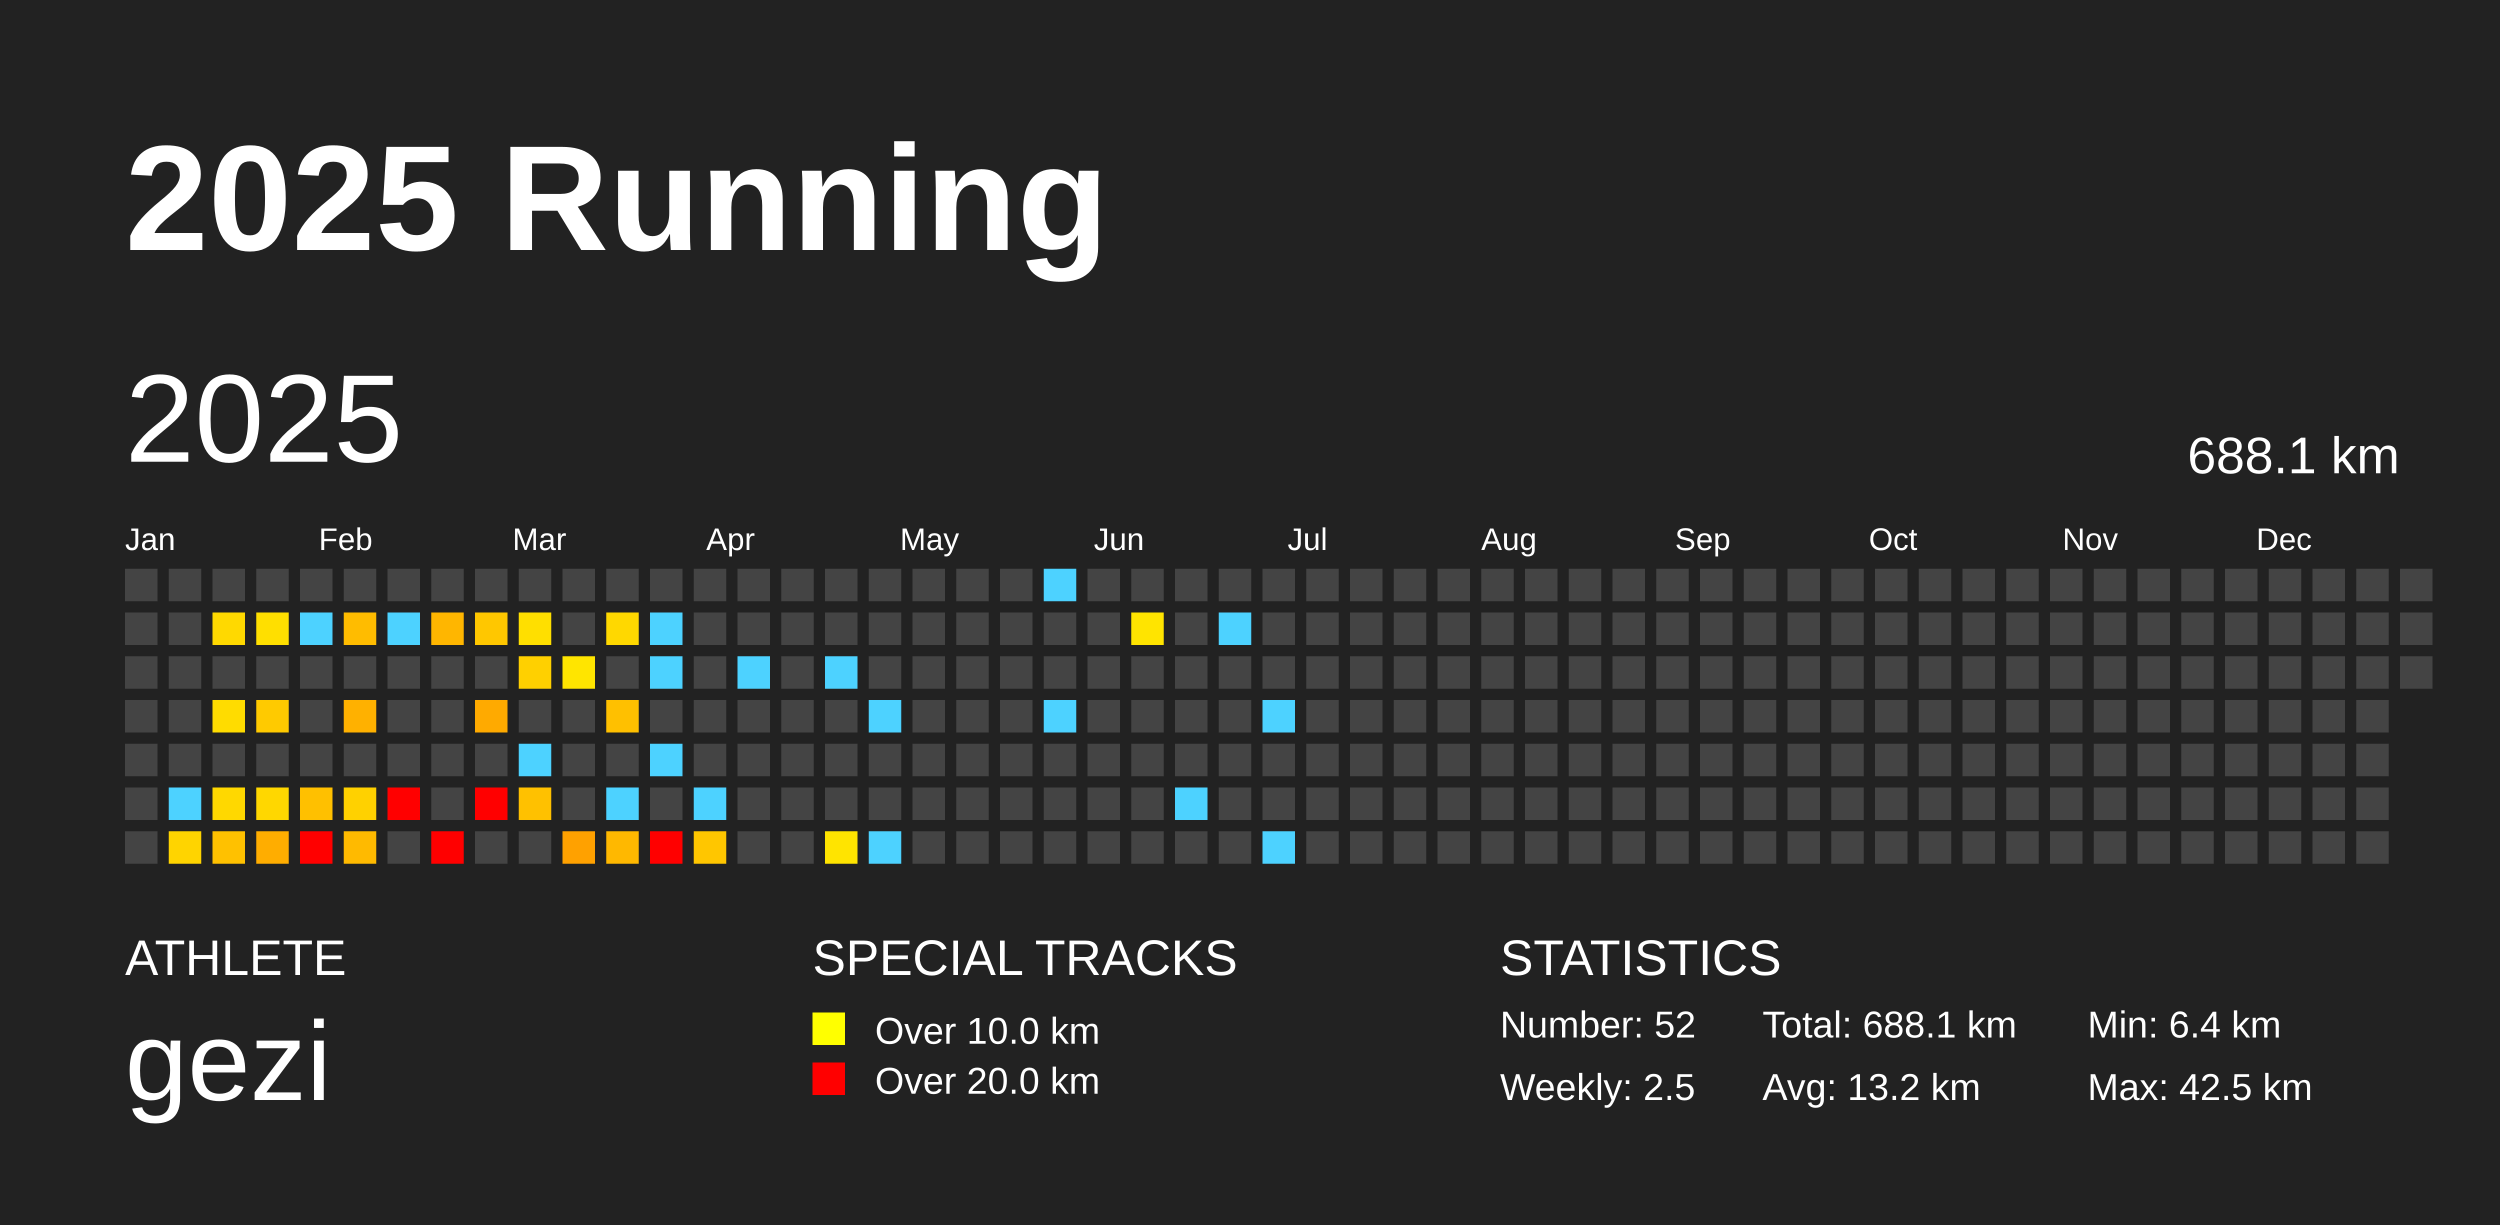
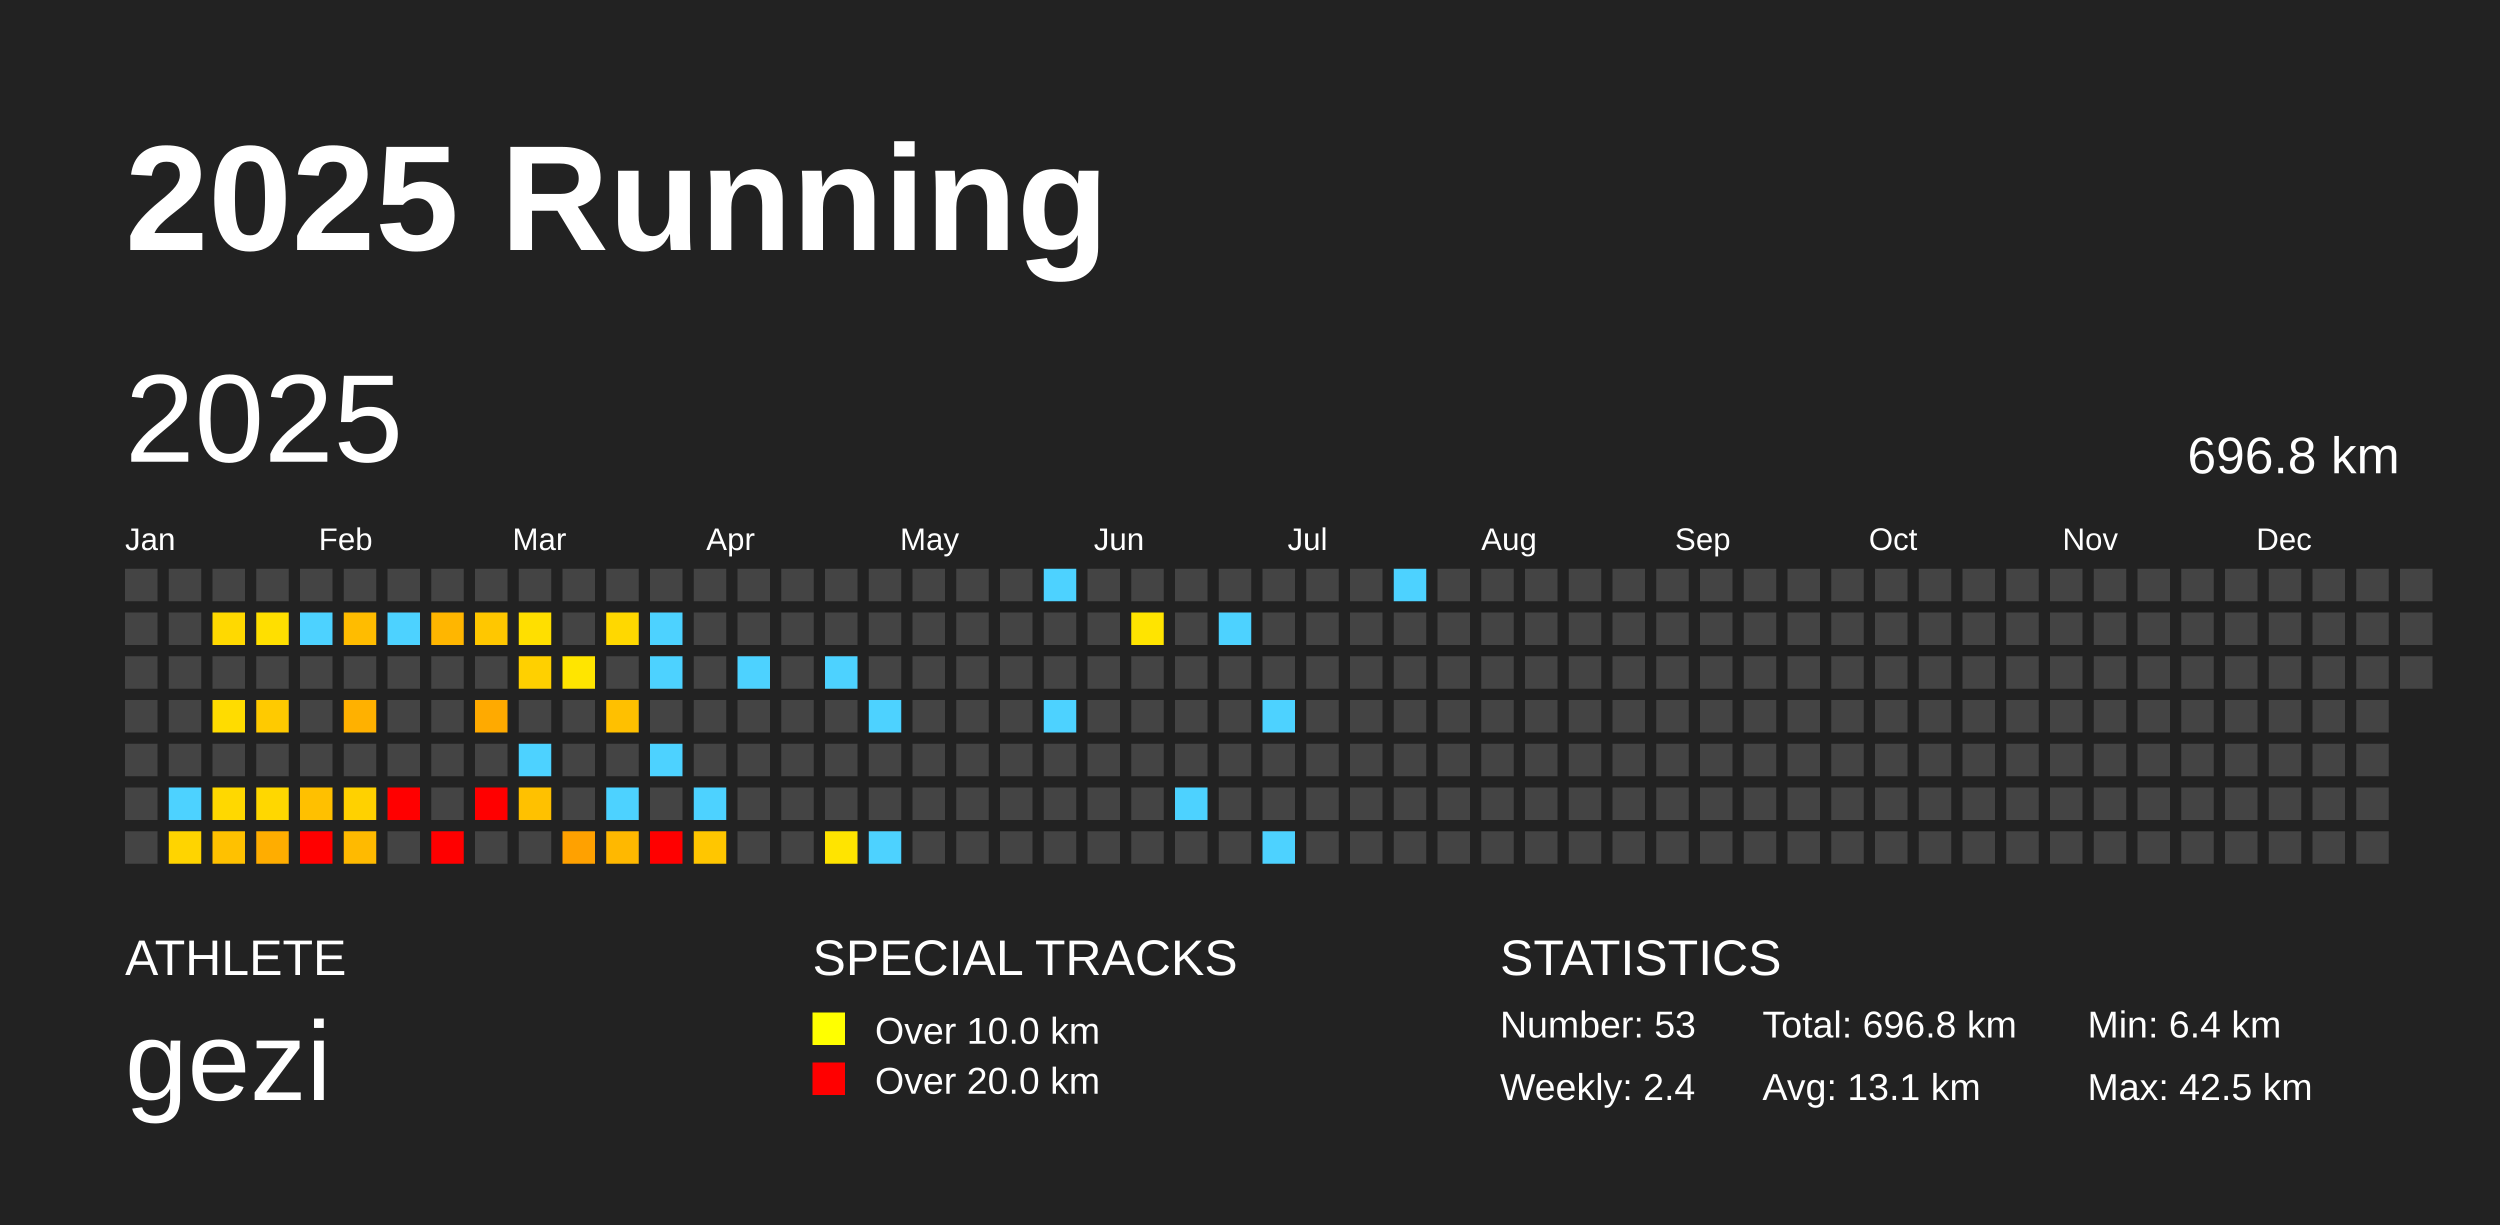
<svg xmlns="http://www.w3.org/2000/svg" baseProfile="full" height="98mm" version="1.1" viewBox="0,0,200,98" width="200mm">
  <defs />
  <rect fill="#222222" height="98" width="200" x="0" y="0" />
  <text fill="#FFFFFF" style="font-size:12px; font-family:Arial; font-weight:bold;" x="10" y="20">2025 Running</text>
  <text fill="#FFFFFF" style="font-size:4px; font-family:Arial" x="10" y="78">ATHLETE</text>
  <text fill="#FFFFFF" style="font-size:9px; font-family:Arial" x="10" y="88">gezi</text>
  <text fill="#FFFFFF" style="font-size:4px; font-family:Arial" x="65" y="78">SPECIAL TRACKS</text>
  <rect fill="yellow" height="2.6" width="2.6" x="65" y="81" />
  <text fill="#FFFFFF" style="font-size:3px; font-family:Arial" x="70" y="83.5">Over 10.0 km</text>
  <rect fill="red" height="2.6" width="2.6" x="65" y="85" />
  <text fill="#FFFFFF" style="font-size:3px; font-family:Arial" x="70" y="87.5">Over 20.0 km</text>
  <text fill="#FFFFFF" style="font-size:4px; font-family:Arial" x="120" y="78">STATISTICS</text>
-   <text fill="#FFFFFF" style="font-size:3px; font-family:Arial" x="120" y="83">Number: 52</text>
-   <text fill="#FFFFFF" style="font-size:3px; font-family:Arial" x="120" y="88">Weekly: 2.5</text>
-   <text fill="#FFFFFF" style="font-size:3px; font-family:Arial" x="141" y="83">Total: 688.1 km</text>
-   <text fill="#FFFFFF" style="font-size:3px; font-family:Arial" x="141" y="88">Avg: 13.2 km</text>
+   <text fill="#FFFFFF" style="font-size:3px; font-family:Arial" x="120" y="83">Number: 53</text>
+   <text fill="#FFFFFF" style="font-size:3px; font-family:Arial" x="120" y="88">Weekly: 2.4</text>
+   <text fill="#FFFFFF" style="font-size:3px; font-family:Arial" x="141" y="83">Total: 696.8 km</text>
+   <text fill="#FFFFFF" style="font-size:3px; font-family:Arial" x="141" y="88">Avg: 13.1 km</text>
  <text fill="#FFFFFF" style="font-size:3px; font-family:Arial" x="167" y="83">Min: 6.4 km</text>
  <text fill="#FFFFFF" style="font-size:3px; font-family:Arial" x="167" y="88">Max: 42.5 km</text>
  <text dominant-baseline="hanging" fill="#FFFFFF" style="font-size:10.0px; font-family:Arial;" x="10" y="30">2025</text>
-   <text dominant-baseline="hanging" fill="#FFFFFF" style="font-size:4.125px; font-family:Arial;" x="175" y="35">688.1 km</text>
+   <text dominant-baseline="hanging" fill="#FFFFFF" style="font-size:4.125px; font-family:Arial;" x="175" y="35">696.8 km</text>
  <text fill="#FFFFFF" style="font-size:2.5px; font-family:Arial" x="10.0" y="44">Jan</text>
  <text fill="#FFFFFF" style="font-size:2.5px; font-family:Arial" x="25.5" y="44">Feb</text>
  <text fill="#FFFFFF" style="font-size:2.5px; font-family:Arial" x="41.0" y="44">Mar</text>
  <text fill="#FFFFFF" style="font-size:2.5px; font-family:Arial" x="56.5" y="44">Apr</text>
  <text fill="#FFFFFF" style="font-size:2.5px; font-family:Arial" x="72.0" y="44">May</text>
  <text fill="#FFFFFF" style="font-size:2.5px; font-family:Arial" x="87.5" y="44">Jun</text>
  <text fill="#FFFFFF" style="font-size:2.5px; font-family:Arial" x="103.0" y="44">Jul</text>
  <text fill="#FFFFFF" style="font-size:2.5px; font-family:Arial" x="118.5" y="44">Aug</text>
  <text fill="#FFFFFF" style="font-size:2.5px; font-family:Arial" x="134.0" y="44">Sep</text>
  <text fill="#FFFFFF" style="font-size:2.5px; font-family:Arial" x="149.5" y="44">Oct</text>
  <text fill="#FFFFFF" style="font-size:2.5px; font-family:Arial" x="165.0" y="44">Nov</text>
  <text fill="#FFFFFF" style="font-size:2.5px; font-family:Arial" x="180.5" y="44">Dec</text>
  <rect fill="#444444" height="2.6" width="2.6" x="10.0" y="45.5" />
  <rect fill="#444444" height="2.6" width="2.6" x="10.0" y="49.0" />
  <rect fill="#444444" height="2.6" width="2.6" x="10.0" y="52.5" />
  <rect fill="#444444" height="2.6" width="2.6" x="10.0" y="56.0" />
  <rect fill="#444444" height="2.6" width="2.6" x="10.0" y="59.5" />
  <rect fill="#444444" height="2.6" width="2.6" x="10.0" y="63.0" />
  <rect fill="#444444" height="2.6" width="2.6" x="10.0" y="66.5" />
  <rect fill="#444444" height="2.6" width="2.6" x="13.5" y="45.5" />
  <rect fill="#444444" height="2.6" width="2.6" x="13.5" y="49.0" />
  <rect fill="#444444" height="2.6" width="2.6" x="13.5" y="52.5" />
  <rect fill="#444444" height="2.6" width="2.6" x="13.5" y="56.0" />
  <rect fill="#444444" height="2.6" width="2.6" x="13.5" y="59.5" />
  <rect fill="#4dd2ff" height="2.6" width="2.6" x="13.5" y="63.0" />
  <rect fill="#ffd400" height="2.6" width="2.6" x="13.5" y="66.5" />
  <rect fill="#444444" height="2.6" width="2.6" x="17.0" y="45.5" />
  <rect fill="#ffd900" height="2.6" width="2.6" x="17.0" y="49.0" />
  <rect fill="#444444" height="2.6" width="2.6" x="17.0" y="52.5" />
  <rect fill="#ffdc00" height="2.6" width="2.6" x="17.0" y="56.0" />
  <rect fill="#444444" height="2.6" width="2.6" x="17.0" y="59.5" />
  <rect fill="#ffd800" height="2.6" width="2.6" x="17.0" y="63.0" />
  <rect fill="#ffc100" height="2.6" width="2.6" x="17.0" y="66.5" />
  <rect fill="#444444" height="2.6" width="2.6" x="20.5" y="45.5" />
  <rect fill="#ffdf00" height="2.6" width="2.6" x="20.5" y="49.0" />
  <rect fill="#444444" height="2.6" width="2.6" x="20.5" y="52.5" />
  <rect fill="#ffca00" height="2.6" width="2.6" x="20.5" y="56.0" />
  <rect fill="#444444" height="2.6" width="2.6" x="20.5" y="59.5" />
  <rect fill="#ffd700" height="2.6" width="2.6" x="20.5" y="63.0" />
  <rect fill="#ffad00" height="2.6" width="2.6" x="20.5" y="66.5" />
  <rect fill="#444444" height="2.6" width="2.6" x="24.0" y="45.5" />
  <rect fill="#4dd2ff" height="2.6" width="2.6" x="24.0" y="49.0" />
  <rect fill="#444444" height="2.6" width="2.6" x="24.0" y="52.5" />
  <rect fill="#444444" height="2.6" width="2.6" x="24.0" y="56.0" />
  <rect fill="#444444" height="2.6" width="2.6" x="24.0" y="59.5" />
  <rect fill="#ffc000" height="2.6" width="2.6" x="24.0" y="63.0" />
  <rect fill="red" height="2.6" width="2.6" x="24.0" y="66.5" />
  <rect fill="#444444" height="2.6" width="2.6" x="27.5" y="45.5" />
  <rect fill="#ffbc00" height="2.6" width="2.6" x="27.5" y="49.0" />
  <rect fill="#444444" height="2.6" width="2.6" x="27.5" y="52.5" />
  <rect fill="#ffb100" height="2.6" width="2.6" x="27.5" y="56.0" />
  <rect fill="#444444" height="2.6" width="2.6" x="27.5" y="59.5" />
  <rect fill="#ffd100" height="2.6" width="2.6" x="27.5" y="63.0" />
  <rect fill="#ffba00" height="2.6" width="2.6" x="27.5" y="66.5" />
  <rect fill="#444444" height="2.6" width="2.6" x="31.0" y="45.5" />
  <rect fill="#4dd2ff" height="2.6" width="2.6" x="31.0" y="49.0" />
  <rect fill="#444444" height="2.6" width="2.6" x="31.0" y="52.5" />
  <rect fill="#444444" height="2.6" width="2.6" x="31.0" y="56.0" />
  <rect fill="#444444" height="2.6" width="2.6" x="31.0" y="59.5" />
  <rect fill="red" height="2.6" width="2.6" x="31.0" y="63.0" />
  <rect fill="#444444" height="2.6" width="2.6" x="31.0" y="66.5" />
  <rect fill="#444444" height="2.6" width="2.6" x="34.5" y="45.5" />
  <rect fill="#ffb600" height="2.6" width="2.6" x="34.5" y="49.0" />
  <rect fill="#444444" height="2.6" width="2.6" x="34.5" y="52.5" />
  <rect fill="#444444" height="2.6" width="2.6" x="34.5" y="56.0" />
  <rect fill="#444444" height="2.6" width="2.6" x="34.5" y="59.5" />
  <rect fill="#444444" height="2.6" width="2.6" x="34.5" y="63.0" />
  <rect fill="red" height="2.6" width="2.6" x="34.5" y="66.5" />
  <rect fill="#444444" height="2.6" width="2.6" x="38.0" y="45.5" />
  <rect fill="#ffc700" height="2.6" width="2.6" x="38.0" y="49.0" />
  <rect fill="#444444" height="2.6" width="2.6" x="38.0" y="52.5" />
  <rect fill="#ffaa00" height="2.6" width="2.6" x="38.0" y="56.0" />
  <rect fill="#444444" height="2.6" width="2.6" x="38.0" y="59.5" />
  <rect fill="red" height="2.6" width="2.6" x="38.0" y="63.0" />
  <rect fill="#444444" height="2.6" width="2.6" x="38.0" y="66.5" />
  <rect fill="#444444" height="2.6" width="2.6" x="41.5" y="45.5" />
  <rect fill="#ffdf00" height="2.6" width="2.6" x="41.5" y="49.0" />
  <rect fill="#ffd000" height="2.6" width="2.6" x="41.5" y="52.5" />
  <rect fill="#444444" height="2.6" width="2.6" x="41.5" y="56.0" />
  <rect fill="#4dd2ff" height="2.6" width="2.6" x="41.5" y="59.5" />
  <rect fill="#ffc100" height="2.6" width="2.6" x="41.5" y="63.0" />
  <rect fill="#444444" height="2.6" width="2.6" x="41.5" y="66.5" />
  <rect fill="#444444" height="2.6" width="2.6" x="45.0" y="45.5" />
  <rect fill="#444444" height="2.6" width="2.6" x="45.0" y="49.0" />
  <rect fill="#ffe500" height="2.6" width="2.6" x="45.0" y="52.5" />
  <rect fill="#444444" height="2.6" width="2.6" x="45.0" y="56.0" />
  <rect fill="#444444" height="2.6" width="2.6" x="45.0" y="59.5" />
  <rect fill="#444444" height="2.6" width="2.6" x="45.0" y="63.0" />
  <rect fill="#ffa100" height="2.6" width="2.6" x="45.0" y="66.5" />
  <rect fill="#444444" height="2.6" width="2.6" x="48.5" y="45.5" />
  <rect fill="#ffd800" height="2.6" width="2.6" x="48.5" y="49.0" />
  <rect fill="#444444" height="2.6" width="2.6" x="48.5" y="52.5" />
  <rect fill="#ffc000" height="2.6" width="2.6" x="48.5" y="56.0" />
  <rect fill="#444444" height="2.6" width="2.6" x="48.5" y="59.5" />
  <rect fill="#4dd2ff" height="2.6" width="2.6" x="48.5" y="63.0" />
  <rect fill="#ffb800" height="2.6" width="2.6" x="48.5" y="66.5" />
  <rect fill="#444444" height="2.6" width="2.6" x="52.0" y="45.5" />
  <rect fill="#4dd2ff" height="2.6" width="2.6" x="52.0" y="49.0" />
  <rect fill="#4dd2ff" height="2.6" width="2.6" x="52.0" y="52.5" />
  <rect fill="#444444" height="2.6" width="2.6" x="52.0" y="56.0" />
  <rect fill="#4dd2ff" height="2.6" width="2.6" x="52.0" y="59.5" />
  <rect fill="#444444" height="2.6" width="2.6" x="52.0" y="63.0" />
  <rect fill="red" height="2.6" width="2.6" x="52.0" y="66.5" />
  <rect fill="#444444" height="2.6" width="2.6" x="55.5" y="45.5" />
  <rect fill="#444444" height="2.6" width="2.6" x="55.5" y="49.0" />
  <rect fill="#444444" height="2.6" width="2.6" x="55.5" y="52.5" />
  <rect fill="#444444" height="2.6" width="2.6" x="55.5" y="56.0" />
  <rect fill="#444444" height="2.6" width="2.6" x="55.5" y="59.5" />
  <rect fill="#4dd2ff" height="2.6" width="2.6" x="55.5" y="63.0" />
  <rect fill="#ffc600" height="2.6" width="2.6" x="55.5" y="66.5" />
  <rect fill="#444444" height="2.6" width="2.6" x="59.0" y="45.5" />
  <rect fill="#444444" height="2.6" width="2.6" x="59.0" y="49.0" />
  <rect fill="#4dd2ff" height="2.6" width="2.6" x="59.0" y="52.5" />
  <rect fill="#444444" height="2.6" width="2.6" x="59.0" y="56.0" />
  <rect fill="#444444" height="2.6" width="2.6" x="59.0" y="59.5" />
  <rect fill="#444444" height="2.6" width="2.6" x="59.0" y="63.0" />
  <rect fill="#444444" height="2.6" width="2.6" x="59.0" y="66.5" />
  <rect fill="#444444" height="2.6" width="2.6" x="62.5" y="45.5" />
  <rect fill="#444444" height="2.6" width="2.6" x="62.5" y="49.0" />
  <rect fill="#444444" height="2.6" width="2.6" x="62.5" y="52.5" />
  <rect fill="#444444" height="2.6" width="2.6" x="62.5" y="56.0" />
  <rect fill="#444444" height="2.6" width="2.6" x="62.5" y="59.5" />
  <rect fill="#444444" height="2.6" width="2.6" x="62.5" y="63.0" />
  <rect fill="#444444" height="2.6" width="2.6" x="62.5" y="66.5" />
  <rect fill="#444444" height="2.6" width="2.6" x="66.0" y="45.5" />
  <rect fill="#444444" height="2.6" width="2.6" x="66.0" y="49.0" />
  <rect fill="#4dd2ff" height="2.6" width="2.6" x="66.0" y="52.5" />
  <rect fill="#444444" height="2.6" width="2.6" x="66.0" y="56.0" />
  <rect fill="#444444" height="2.6" width="2.6" x="66.0" y="59.5" />
  <rect fill="#444444" height="2.6" width="2.6" x="66.0" y="63.0" />
  <rect fill="#ffe400" height="2.6" width="2.6" x="66.0" y="66.5" />
  <rect fill="#444444" height="2.6" width="2.6" x="69.5" y="45.5" />
  <rect fill="#444444" height="2.6" width="2.6" x="69.5" y="49.0" />
  <rect fill="#444444" height="2.6" width="2.6" x="69.5" y="52.5" />
  <rect fill="#4dd2ff" height="2.6" width="2.6" x="69.5" y="56.0" />
  <rect fill="#444444" height="2.6" width="2.6" x="69.5" y="59.5" />
  <rect fill="#444444" height="2.6" width="2.6" x="69.5" y="63.0" />
  <rect fill="#4dd2ff" height="2.6" width="2.6" x="69.5" y="66.5" />
  <rect fill="#444444" height="2.6" width="2.6" x="73.0" y="45.5" />
  <rect fill="#444444" height="2.6" width="2.6" x="73.0" y="49.0" />
  <rect fill="#444444" height="2.6" width="2.6" x="73.0" y="52.5" />
  <rect fill="#444444" height="2.6" width="2.6" x="73.0" y="56.0" />
  <rect fill="#444444" height="2.6" width="2.6" x="73.0" y="59.5" />
  <rect fill="#444444" height="2.6" width="2.6" x="73.0" y="63.0" />
  <rect fill="#444444" height="2.6" width="2.6" x="73.0" y="66.5" />
  <rect fill="#444444" height="2.6" width="2.6" x="76.5" y="45.5" />
  <rect fill="#444444" height="2.6" width="2.6" x="76.5" y="49.0" />
  <rect fill="#444444" height="2.6" width="2.6" x="76.5" y="52.5" />
  <rect fill="#444444" height="2.6" width="2.6" x="76.5" y="56.0" />
  <rect fill="#444444" height="2.6" width="2.6" x="76.5" y="59.5" />
  <rect fill="#444444" height="2.6" width="2.6" x="76.5" y="63.0" />
  <rect fill="#444444" height="2.6" width="2.6" x="76.5" y="66.5" />
  <rect fill="#444444" height="2.6" width="2.6" x="80.0" y="45.5" />
  <rect fill="#444444" height="2.6" width="2.6" x="80.0" y="49.0" />
  <rect fill="#444444" height="2.6" width="2.6" x="80.0" y="52.5" />
  <rect fill="#444444" height="2.6" width="2.6" x="80.0" y="56.0" />
  <rect fill="#444444" height="2.6" width="2.6" x="80.0" y="59.5" />
  <rect fill="#444444" height="2.6" width="2.6" x="80.0" y="63.0" />
  <rect fill="#444444" height="2.6" width="2.6" x="80.0" y="66.5" />
  <rect fill="#4dd2ff" height="2.6" width="2.6" x="83.5" y="45.5" />
  <rect fill="#444444" height="2.6" width="2.6" x="83.5" y="49.0" />
  <rect fill="#444444" height="2.6" width="2.6" x="83.5" y="52.5" />
  <rect fill="#4dd2ff" height="2.6" width="2.6" x="83.5" y="56.0" />
  <rect fill="#444444" height="2.6" width="2.6" x="83.5" y="59.5" />
  <rect fill="#444444" height="2.6" width="2.6" x="83.5" y="63.0" />
  <rect fill="#444444" height="2.6" width="2.6" x="83.5" y="66.5" />
  <rect fill="#444444" height="2.6" width="2.6" x="87.0" y="45.5" />
  <rect fill="#444444" height="2.6" width="2.6" x="87.0" y="49.0" />
  <rect fill="#444444" height="2.6" width="2.6" x="87.0" y="52.5" />
  <rect fill="#444444" height="2.6" width="2.6" x="87.0" y="56.0" />
  <rect fill="#444444" height="2.6" width="2.6" x="87.0" y="59.5" />
  <rect fill="#444444" height="2.6" width="2.6" x="87.0" y="63.0" />
  <rect fill="#444444" height="2.6" width="2.6" x="87.0" y="66.5" />
  <rect fill="#444444" height="2.6" width="2.6" x="90.5" y="45.5" />
  <rect fill="#ffe400" height="2.6" width="2.6" x="90.5" y="49.0" />
  <rect fill="#444444" height="2.6" width="2.6" x="90.5" y="52.5" />
  <rect fill="#444444" height="2.6" width="2.6" x="90.5" y="56.0" />
  <rect fill="#444444" height="2.6" width="2.6" x="90.5" y="59.5" />
  <rect fill="#444444" height="2.6" width="2.6" x="90.5" y="63.0" />
  <rect fill="#444444" height="2.6" width="2.6" x="90.5" y="66.5" />
  <rect fill="#444444" height="2.6" width="2.6" x="94.0" y="45.5" />
  <rect fill="#444444" height="2.6" width="2.6" x="94.0" y="49.0" />
  <rect fill="#444444" height="2.6" width="2.6" x="94.0" y="52.5" />
  <rect fill="#444444" height="2.6" width="2.6" x="94.0" y="56.0" />
  <rect fill="#444444" height="2.6" width="2.6" x="94.0" y="59.5" />
  <rect fill="#4dd2ff" height="2.6" width="2.6" x="94.0" y="63.0" />
  <rect fill="#444444" height="2.6" width="2.6" x="94.0" y="66.5" />
  <rect fill="#444444" height="2.6" width="2.6" x="97.5" y="45.5" />
  <rect fill="#4dd2ff" height="2.6" width="2.6" x="97.5" y="49.0" />
  <rect fill="#444444" height="2.6" width="2.6" x="97.5" y="52.5" />
  <rect fill="#444444" height="2.6" width="2.6" x="97.5" y="56.0" />
  <rect fill="#444444" height="2.6" width="2.6" x="97.5" y="59.5" />
  <rect fill="#444444" height="2.6" width="2.6" x="97.5" y="63.0" />
  <rect fill="#444444" height="2.6" width="2.6" x="97.5" y="66.5" />
  <rect fill="#444444" height="2.6" width="2.6" x="101.0" y="45.5" />
  <rect fill="#444444" height="2.6" width="2.6" x="101.0" y="49.0" />
  <rect fill="#444444" height="2.6" width="2.6" x="101.0" y="52.5" />
  <rect fill="#4dd2ff" height="2.6" width="2.6" x="101.0" y="56.0" />
  <rect fill="#444444" height="2.6" width="2.6" x="101.0" y="59.5" />
  <rect fill="#444444" height="2.6" width="2.6" x="101.0" y="63.0" />
  <rect fill="#4dd2ff" height="2.6" width="2.6" x="101.0" y="66.5" />
  <rect fill="#444444" height="2.6" width="2.6" x="104.5" y="45.5" />
  <rect fill="#444444" height="2.6" width="2.6" x="104.5" y="49.0" />
  <rect fill="#444444" height="2.6" width="2.6" x="104.5" y="52.5" />
  <rect fill="#444444" height="2.6" width="2.6" x="104.5" y="56.0" />
  <rect fill="#444444" height="2.6" width="2.6" x="104.5" y="59.5" />
  <rect fill="#444444" height="2.6" width="2.6" x="104.5" y="63.0" />
  <rect fill="#444444" height="2.6" width="2.6" x="104.5" y="66.5" />
  <rect fill="#444444" height="2.6" width="2.6" x="108.0" y="45.5" />
  <rect fill="#444444" height="2.6" width="2.6" x="108.0" y="49.0" />
  <rect fill="#444444" height="2.6" width="2.6" x="108.0" y="52.5" />
  <rect fill="#444444" height="2.6" width="2.6" x="108.0" y="56.0" />
  <rect fill="#444444" height="2.6" width="2.6" x="108.0" y="59.5" />
  <rect fill="#444444" height="2.6" width="2.6" x="108.0" y="63.0" />
  <rect fill="#444444" height="2.6" width="2.6" x="108.0" y="66.5" />
-   <rect fill="#444444" height="2.6" width="2.6" x="111.5" y="45.5" />
+   <rect fill="#4dd2ff" height="2.6" width="2.6" x="111.5" y="45.5" />
  <rect fill="#444444" height="2.6" width="2.6" x="111.5" y="49.0" />
  <rect fill="#444444" height="2.6" width="2.6" x="111.5" y="52.5" />
  <rect fill="#444444" height="2.6" width="2.6" x="111.5" y="56.0" />
  <rect fill="#444444" height="2.6" width="2.6" x="111.5" y="59.5" />
  <rect fill="#444444" height="2.6" width="2.6" x="111.5" y="63.0" />
  <rect fill="#444444" height="2.6" width="2.6" x="111.5" y="66.5" />
  <rect fill="#444444" height="2.6" width="2.6" x="115.0" y="45.5" />
  <rect fill="#444444" height="2.6" width="2.6" x="115.0" y="49.0" />
  <rect fill="#444444" height="2.6" width="2.6" x="115.0" y="52.5" />
  <rect fill="#444444" height="2.6" width="2.6" x="115.0" y="56.0" />
  <rect fill="#444444" height="2.6" width="2.6" x="115.0" y="59.5" />
  <rect fill="#444444" height="2.6" width="2.6" x="115.0" y="63.0" />
  <rect fill="#444444" height="2.6" width="2.6" x="115.0" y="66.5" />
  <rect fill="#444444" height="2.6" width="2.6" x="118.5" y="45.5" />
  <rect fill="#444444" height="2.6" width="2.6" x="118.5" y="49.0" />
  <rect fill="#444444" height="2.6" width="2.6" x="118.5" y="52.5" />
  <rect fill="#444444" height="2.6" width="2.6" x="118.5" y="56.0" />
  <rect fill="#444444" height="2.6" width="2.6" x="118.5" y="59.5" />
  <rect fill="#444444" height="2.6" width="2.6" x="118.5" y="63.0" />
  <rect fill="#444444" height="2.6" width="2.6" x="118.5" y="66.5" />
  <rect fill="#444444" height="2.6" width="2.6" x="122.0" y="45.5" />
  <rect fill="#444444" height="2.6" width="2.6" x="122.0" y="49.0" />
  <rect fill="#444444" height="2.6" width="2.6" x="122.0" y="52.5" />
  <rect fill="#444444" height="2.6" width="2.6" x="122.0" y="56.0" />
  <rect fill="#444444" height="2.6" width="2.6" x="122.0" y="59.5" />
  <rect fill="#444444" height="2.6" width="2.6" x="122.0" y="63.0" />
  <rect fill="#444444" height="2.6" width="2.6" x="122.0" y="66.5" />
  <rect fill="#444444" height="2.6" width="2.6" x="125.5" y="45.5" />
  <rect fill="#444444" height="2.6" width="2.6" x="125.5" y="49.0" />
  <rect fill="#444444" height="2.6" width="2.6" x="125.5" y="52.5" />
  <rect fill="#444444" height="2.6" width="2.6" x="125.5" y="56.0" />
  <rect fill="#444444" height="2.6" width="2.6" x="125.5" y="59.5" />
  <rect fill="#444444" height="2.6" width="2.6" x="125.5" y="63.0" />
  <rect fill="#444444" height="2.6" width="2.6" x="125.5" y="66.5" />
  <rect fill="#444444" height="2.6" width="2.6" x="129.0" y="45.5" />
  <rect fill="#444444" height="2.6" width="2.6" x="129.0" y="49.0" />
  <rect fill="#444444" height="2.6" width="2.6" x="129.0" y="52.5" />
  <rect fill="#444444" height="2.6" width="2.6" x="129.0" y="56.0" />
  <rect fill="#444444" height="2.6" width="2.6" x="129.0" y="59.5" />
  <rect fill="#444444" height="2.6" width="2.6" x="129.0" y="63.0" />
  <rect fill="#444444" height="2.6" width="2.6" x="129.0" y="66.5" />
  <rect fill="#444444" height="2.6" width="2.6" x="132.5" y="45.5" />
  <rect fill="#444444" height="2.6" width="2.6" x="132.5" y="49.0" />
  <rect fill="#444444" height="2.6" width="2.6" x="132.5" y="52.5" />
  <rect fill="#444444" height="2.6" width="2.6" x="132.5" y="56.0" />
  <rect fill="#444444" height="2.6" width="2.6" x="132.5" y="59.5" />
  <rect fill="#444444" height="2.6" width="2.6" x="132.5" y="63.0" />
  <rect fill="#444444" height="2.6" width="2.6" x="132.5" y="66.5" />
  <rect fill="#444444" height="2.6" width="2.6" x="136.0" y="45.5" />
  <rect fill="#444444" height="2.6" width="2.6" x="136.0" y="49.0" />
  <rect fill="#444444" height="2.6" width="2.6" x="136.0" y="52.5" />
  <rect fill="#444444" height="2.6" width="2.6" x="136.0" y="56.0" />
  <rect fill="#444444" height="2.6" width="2.6" x="136.0" y="59.5" />
  <rect fill="#444444" height="2.6" width="2.6" x="136.0" y="63.0" />
  <rect fill="#444444" height="2.6" width="2.6" x="136.0" y="66.5" />
  <rect fill="#444444" height="2.6" width="2.6" x="139.5" y="45.5" />
  <rect fill="#444444" height="2.6" width="2.6" x="139.5" y="49.0" />
  <rect fill="#444444" height="2.6" width="2.6" x="139.5" y="52.5" />
  <rect fill="#444444" height="2.6" width="2.6" x="139.5" y="56.0" />
  <rect fill="#444444" height="2.6" width="2.6" x="139.5" y="59.5" />
  <rect fill="#444444" height="2.6" width="2.6" x="139.5" y="63.0" />
  <rect fill="#444444" height="2.6" width="2.6" x="139.5" y="66.5" />
  <rect fill="#444444" height="2.6" width="2.6" x="143.0" y="45.5" />
  <rect fill="#444444" height="2.6" width="2.6" x="143.0" y="49.0" />
  <rect fill="#444444" height="2.6" width="2.6" x="143.0" y="52.5" />
  <rect fill="#444444" height="2.6" width="2.6" x="143.0" y="56.0" />
  <rect fill="#444444" height="2.6" width="2.6" x="143.0" y="59.5" />
  <rect fill="#444444" height="2.6" width="2.6" x="143.0" y="63.0" />
  <rect fill="#444444" height="2.6" width="2.6" x="143.0" y="66.5" />
  <rect fill="#444444" height="2.6" width="2.6" x="146.5" y="45.5" />
  <rect fill="#444444" height="2.6" width="2.6" x="146.5" y="49.0" />
  <rect fill="#444444" height="2.6" width="2.6" x="146.5" y="52.5" />
  <rect fill="#444444" height="2.6" width="2.6" x="146.5" y="56.0" />
  <rect fill="#444444" height="2.6" width="2.6" x="146.5" y="59.5" />
  <rect fill="#444444" height="2.6" width="2.6" x="146.5" y="63.0" />
  <rect fill="#444444" height="2.6" width="2.6" x="146.5" y="66.5" />
  <rect fill="#444444" height="2.6" width="2.6" x="150.0" y="45.5" />
  <rect fill="#444444" height="2.6" width="2.6" x="150.0" y="49.0" />
  <rect fill="#444444" height="2.6" width="2.6" x="150.0" y="52.5" />
  <rect fill="#444444" height="2.6" width="2.6" x="150.0" y="56.0" />
  <rect fill="#444444" height="2.6" width="2.6" x="150.0" y="59.5" />
  <rect fill="#444444" height="2.6" width="2.6" x="150.0" y="63.0" />
  <rect fill="#444444" height="2.6" width="2.6" x="150.0" y="66.5" />
  <rect fill="#444444" height="2.6" width="2.6" x="153.5" y="45.5" />
  <rect fill="#444444" height="2.6" width="2.6" x="153.5" y="49.0" />
  <rect fill="#444444" height="2.6" width="2.6" x="153.5" y="52.5" />
  <rect fill="#444444" height="2.6" width="2.6" x="153.5" y="56.0" />
  <rect fill="#444444" height="2.6" width="2.6" x="153.5" y="59.5" />
  <rect fill="#444444" height="2.6" width="2.6" x="153.5" y="63.0" />
  <rect fill="#444444" height="2.6" width="2.6" x="153.5" y="66.5" />
  <rect fill="#444444" height="2.6" width="2.6" x="157.0" y="45.5" />
  <rect fill="#444444" height="2.6" width="2.6" x="157.0" y="49.0" />
  <rect fill="#444444" height="2.6" width="2.6" x="157.0" y="52.5" />
  <rect fill="#444444" height="2.6" width="2.6" x="157.0" y="56.0" />
  <rect fill="#444444" height="2.6" width="2.6" x="157.0" y="59.5" />
  <rect fill="#444444" height="2.6" width="2.6" x="157.0" y="63.0" />
  <rect fill="#444444" height="2.6" width="2.6" x="157.0" y="66.5" />
  <rect fill="#444444" height="2.6" width="2.6" x="160.5" y="45.5" />
  <rect fill="#444444" height="2.6" width="2.6" x="160.5" y="49.0" />
  <rect fill="#444444" height="2.6" width="2.6" x="160.5" y="52.5" />
  <rect fill="#444444" height="2.6" width="2.6" x="160.5" y="56.0" />
  <rect fill="#444444" height="2.6" width="2.6" x="160.5" y="59.5" />
  <rect fill="#444444" height="2.6" width="2.6" x="160.5" y="63.0" />
  <rect fill="#444444" height="2.6" width="2.6" x="160.5" y="66.5" />
  <rect fill="#444444" height="2.6" width="2.6" x="164.0" y="45.5" />
  <rect fill="#444444" height="2.6" width="2.6" x="164.0" y="49.0" />
  <rect fill="#444444" height="2.6" width="2.6" x="164.0" y="52.5" />
  <rect fill="#444444" height="2.6" width="2.6" x="164.0" y="56.0" />
  <rect fill="#444444" height="2.6" width="2.6" x="164.0" y="59.5" />
  <rect fill="#444444" height="2.6" width="2.6" x="164.0" y="63.0" />
  <rect fill="#444444" height="2.6" width="2.6" x="164.0" y="66.5" />
  <rect fill="#444444" height="2.6" width="2.6" x="167.5" y="45.5" />
  <rect fill="#444444" height="2.6" width="2.6" x="167.5" y="49.0" />
  <rect fill="#444444" height="2.6" width="2.6" x="167.5" y="52.5" />
  <rect fill="#444444" height="2.6" width="2.6" x="167.5" y="56.0" />
  <rect fill="#444444" height="2.6" width="2.6" x="167.5" y="59.5" />
  <rect fill="#444444" height="2.6" width="2.6" x="167.5" y="63.0" />
  <rect fill="#444444" height="2.6" width="2.6" x="167.5" y="66.5" />
  <rect fill="#444444" height="2.6" width="2.6" x="171.0" y="45.5" />
  <rect fill="#444444" height="2.6" width="2.6" x="171.0" y="49.0" />
  <rect fill="#444444" height="2.6" width="2.6" x="171.0" y="52.5" />
  <rect fill="#444444" height="2.6" width="2.6" x="171.0" y="56.0" />
  <rect fill="#444444" height="2.6" width="2.6" x="171.0" y="59.5" />
  <rect fill="#444444" height="2.6" width="2.6" x="171.0" y="63.0" />
  <rect fill="#444444" height="2.6" width="2.6" x="171.0" y="66.5" />
  <rect fill="#444444" height="2.6" width="2.6" x="174.5" y="45.5" />
  <rect fill="#444444" height="2.6" width="2.6" x="174.5" y="49.0" />
  <rect fill="#444444" height="2.6" width="2.6" x="174.5" y="52.5" />
  <rect fill="#444444" height="2.6" width="2.6" x="174.5" y="56.0" />
  <rect fill="#444444" height="2.6" width="2.6" x="174.5" y="59.5" />
  <rect fill="#444444" height="2.6" width="2.6" x="174.5" y="63.0" />
  <rect fill="#444444" height="2.6" width="2.6" x="174.5" y="66.5" />
  <rect fill="#444444" height="2.6" width="2.6" x="178.0" y="45.5" />
  <rect fill="#444444" height="2.6" width="2.6" x="178.0" y="49.0" />
  <rect fill="#444444" height="2.6" width="2.6" x="178.0" y="52.5" />
  <rect fill="#444444" height="2.6" width="2.6" x="178.0" y="56.0" />
  <rect fill="#444444" height="2.6" width="2.6" x="178.0" y="59.5" />
  <rect fill="#444444" height="2.6" width="2.6" x="178.0" y="63.0" />
  <rect fill="#444444" height="2.6" width="2.6" x="178.0" y="66.5" />
  <rect fill="#444444" height="2.6" width="2.6" x="181.5" y="45.5" />
  <rect fill="#444444" height="2.6" width="2.6" x="181.5" y="49.0" />
  <rect fill="#444444" height="2.6" width="2.6" x="181.5" y="52.5" />
  <rect fill="#444444" height="2.6" width="2.6" x="181.5" y="56.0" />
  <rect fill="#444444" height="2.6" width="2.6" x="181.5" y="59.5" />
  <rect fill="#444444" height="2.6" width="2.6" x="181.5" y="63.0" />
  <rect fill="#444444" height="2.6" width="2.6" x="181.5" y="66.5" />
  <rect fill="#444444" height="2.6" width="2.6" x="185.0" y="45.5" />
  <rect fill="#444444" height="2.6" width="2.6" x="185.0" y="49.0" />
  <rect fill="#444444" height="2.6" width="2.6" x="185.0" y="52.5" />
  <rect fill="#444444" height="2.6" width="2.6" x="185.0" y="56.0" />
  <rect fill="#444444" height="2.6" width="2.6" x="185.0" y="59.5" />
  <rect fill="#444444" height="2.6" width="2.6" x="185.0" y="63.0" />
  <rect fill="#444444" height="2.6" width="2.6" x="185.0" y="66.5" />
  <rect fill="#444444" height="2.6" width="2.6" x="188.5" y="45.5" />
  <rect fill="#444444" height="2.6" width="2.6" x="188.5" y="49.0" />
  <rect fill="#444444" height="2.6" width="2.6" x="188.5" y="52.5" />
  <rect fill="#444444" height="2.6" width="2.6" x="188.5" y="56.0" />
  <rect fill="#444444" height="2.6" width="2.6" x="188.5" y="59.5" />
  <rect fill="#444444" height="2.6" width="2.6" x="188.5" y="63.0" />
  <rect fill="#444444" height="2.6" width="2.6" x="188.5" y="66.5" />
  <rect fill="#444444" height="2.6" width="2.6" x="192.0" y="45.5" />
  <rect fill="#444444" height="2.6" width="2.6" x="192.0" y="49.0" />
  <rect fill="#444444" height="2.6" width="2.6" x="192.0" y="52.5" />
</svg>
